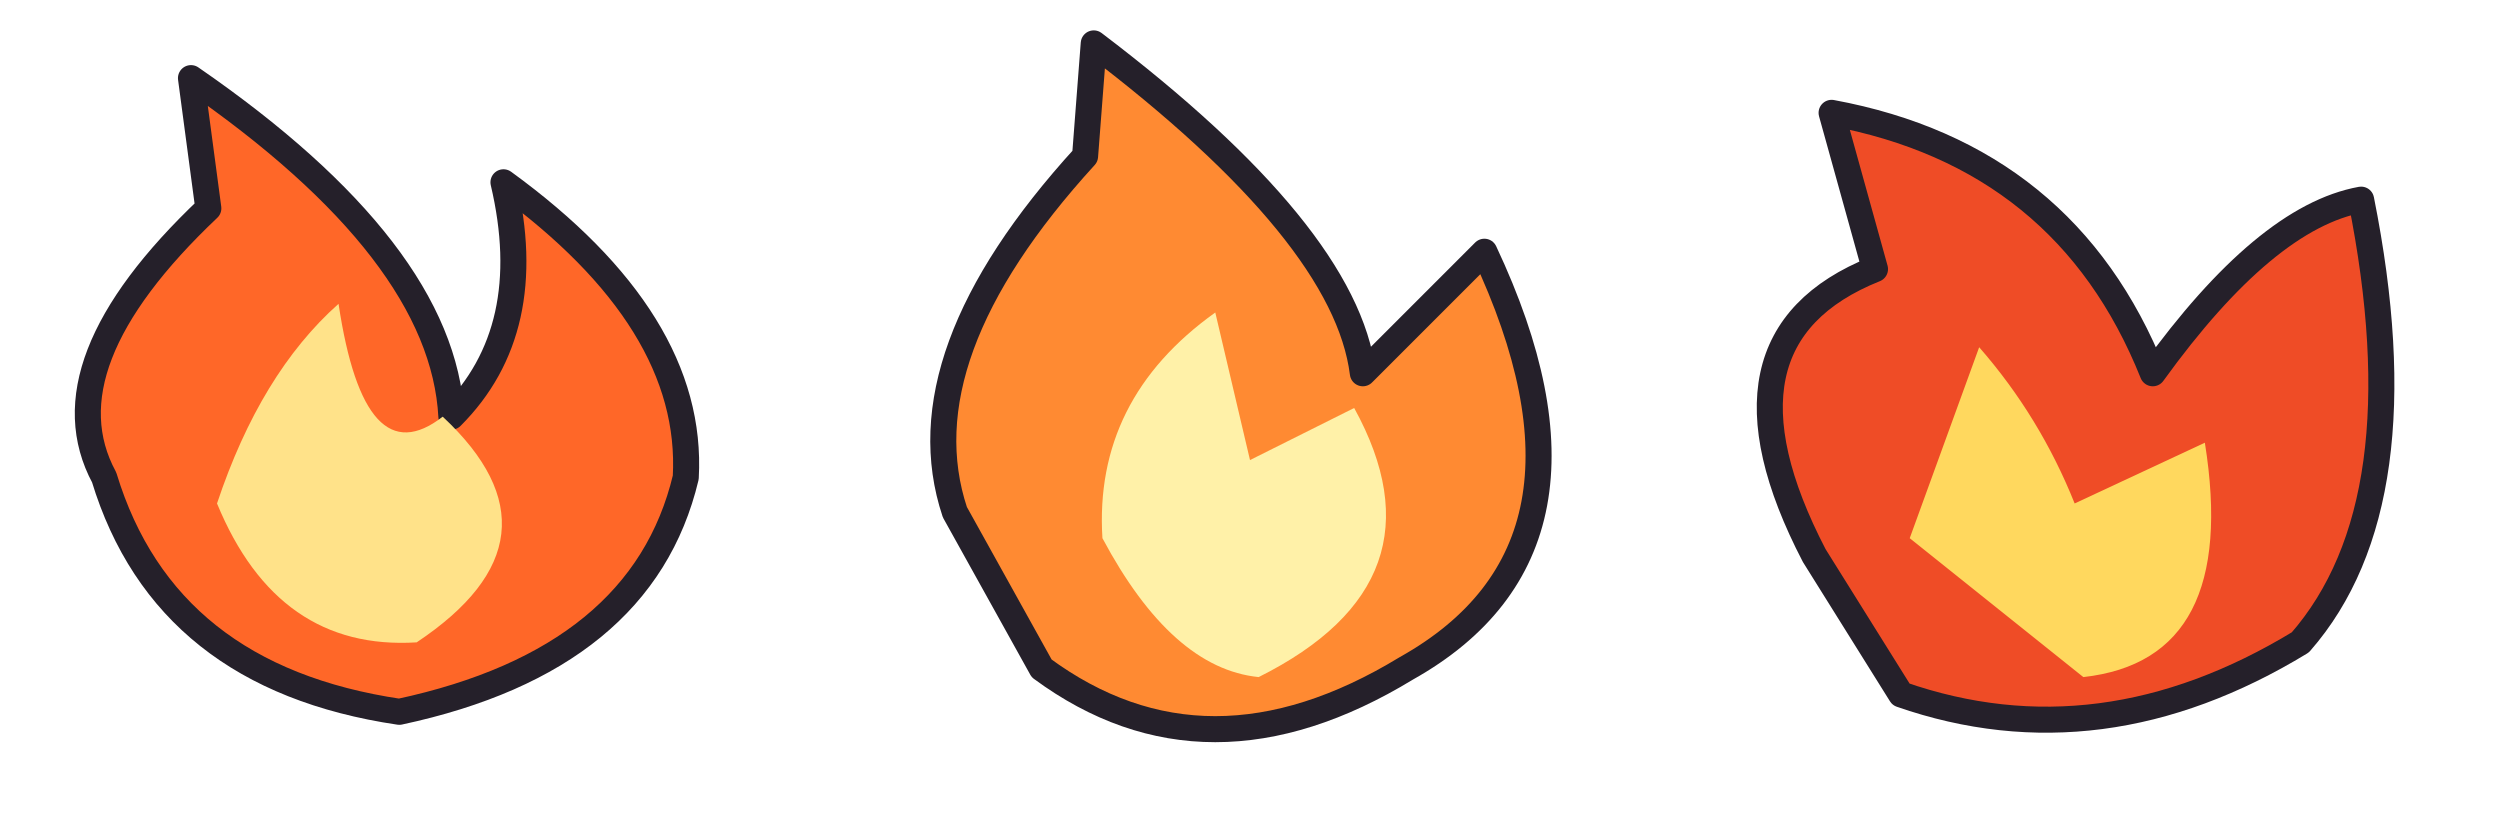
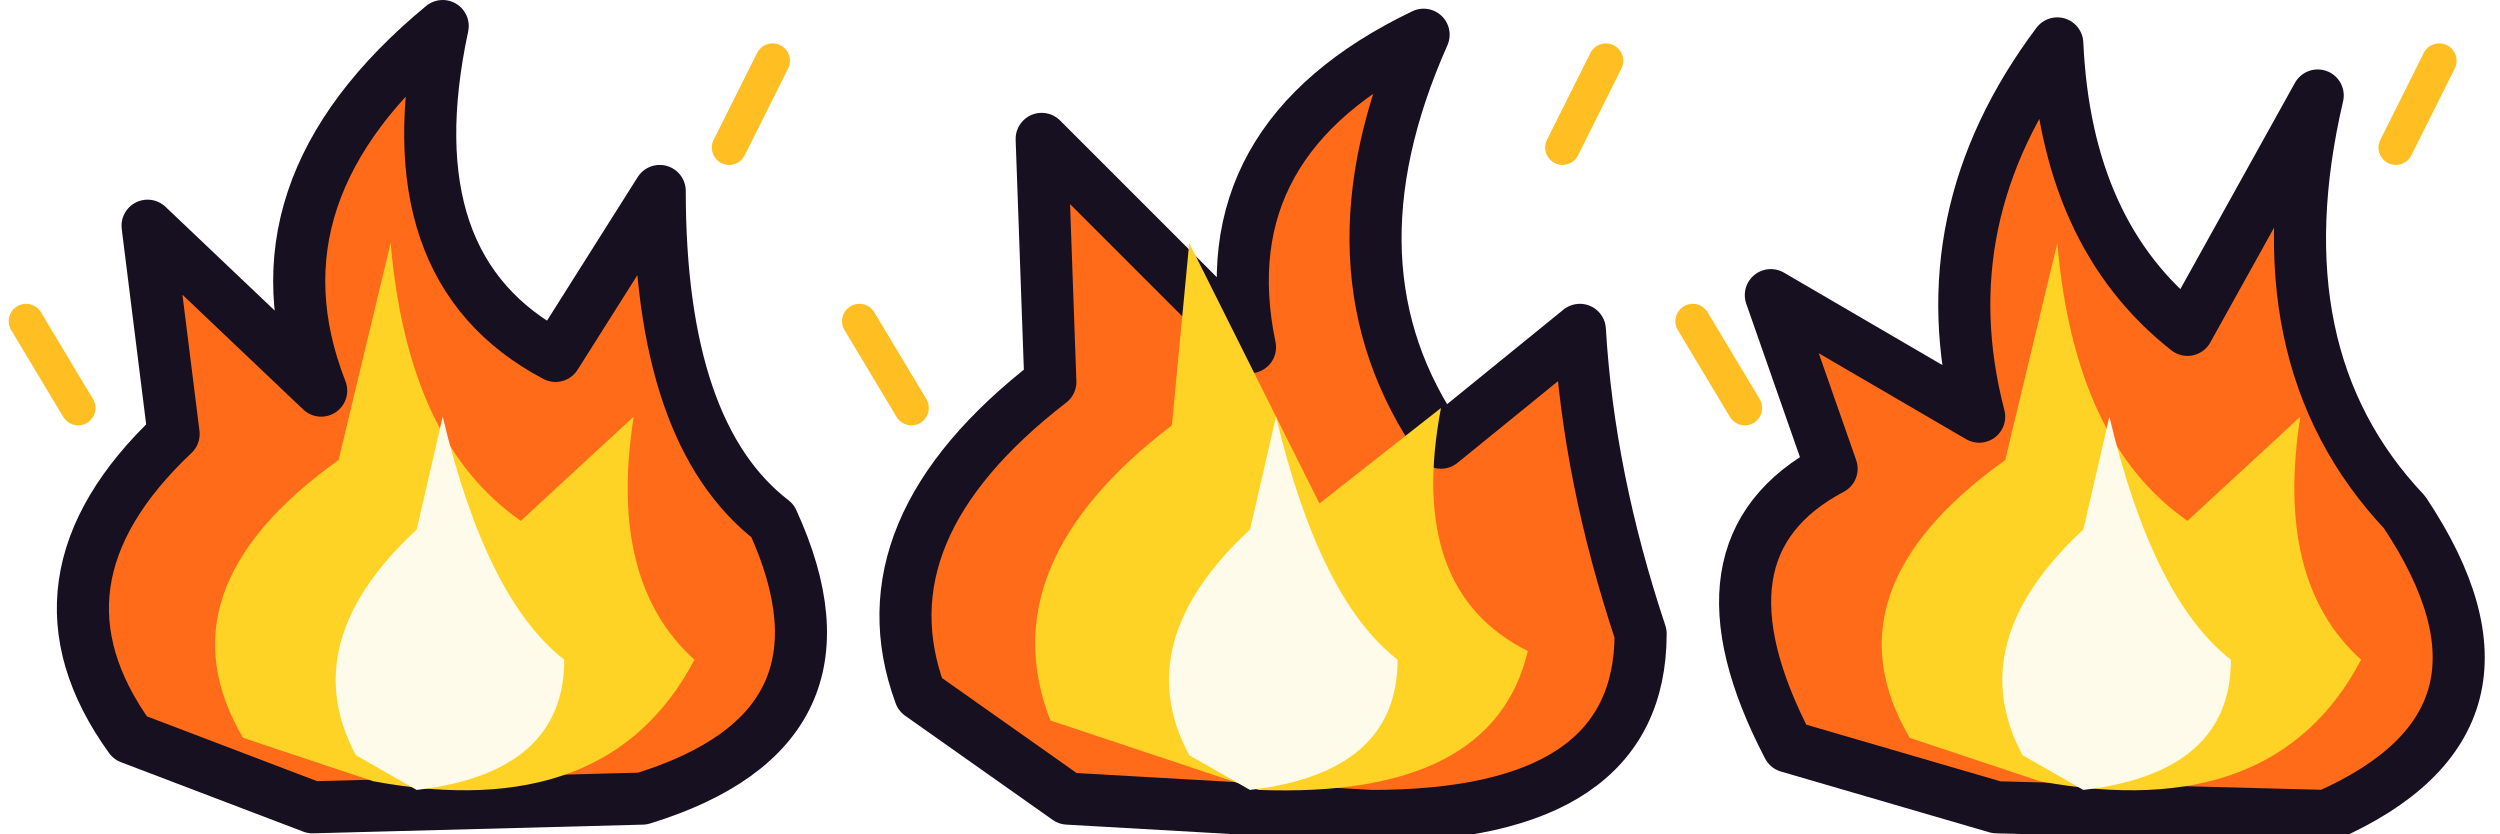
<svg xmlns="http://www.w3.org/2000/svg" width="288" height="96" viewBox="0 0 288 96">
-   <g transform="translate(0 0)" stroke="#25202a" stroke-width="3" stroke-linejoin="round">
-     <path d="M12 55 Q5 42 24 24 L22 9 Q51 29 52 48 Q62 38 58 21 Q80 37 79 55 Q74 76 46 82 Q19 78 12 55Z" fill="#ff6728" />
-     <path d="M25 58 Q30 43 39 35 Q42 55 51 48 Q66 62 48 74 Q32 75 25 58Z" fill="#ffe289" stroke="none" />
+   <g transform="translate(0 0)" stroke="#171020" stroke-width="7" stroke-linejoin="round" stroke-linecap="round">
+     <path d="M15 85 Q2 67 20 50 L17 26 37 45 Q28 22 51 3 Q45 31 64 41 L76 22 Q76 50 89 60 Q100 84 74 92 L36 93Z" fill="#ff6b19" stroke-width="6" />
+     <path d="M28 85 Q18 68 39 53 L45 28 Q47 51 60 60 L73 48 Q70 67 80 76 Q70 95 43 90Z" fill="#ffd326" stroke="none" />
+     <path d="M41 87 Q34 74 48 61 L51 48 Q56 69 65 76 Q65 89 48 91Z" fill="#fffbea" stroke="none" />
+     <path d="M9 47 3 37 M84 17 89 7" fill="none" stroke="#ffbe22" stroke-width="4" />
  </g>
-   <g transform="translate(96 0)" stroke="#25202a" stroke-width="3" stroke-linejoin="round">
-     <path d="M14 59 Q8 41 29 18 L30 5 Q59 27 61 43 L75 29 Q91 63 66 77 Q43 91 24 77Z" fill="#ff8a32" />
-     <path d="M31 62 Q30 46 44 36 L48 53 L60 47 Q71 67 49 78 Q39 77 31 62Z" fill="#fff1a8" stroke="none" />
+   <g transform="translate(96 0)" stroke="#171020" stroke-width="7" stroke-linejoin="round" stroke-linecap="round">
+     <path d="M10 80 Q3 61 25 44 L24 16 48 40 Q43 16 68 4 Q56 31 70 51 L86 38 Q87 55 93 73 Q93 94 62 94 L27 92Z" fill="#ff6b19" stroke-width="6" />
+     <path d="M25 83 Q18 65 39 49 L41 28 56 58 70 47 Q66 68 80 75 Q76 92 49 91Z" fill="#ffd326" stroke="none" />
+     <path d="M41 87 Q34 74 48 61 L51 48 Q56 69 65 76 Q65 89 48 91Z" fill="#fffbea" stroke="none" />
+     <path d="M9 47 3 37 M84 17 89 7" fill="none" stroke="#ffbe22" stroke-width="4" />
  </g>
-   <g transform="translate(192 0)" stroke="#25202a" stroke-width="3" stroke-linejoin="round">
-     <path d="M17 64 Q4 39 24 31 L19 13 Q46 18 56 43 Q69 25 80 23 Q87 58 73 74 Q50 88 27 80Z" fill="#ef4c26" />
-     <path d="M28 62 L36 40 Q43 48 47 58 L62 51 Q66 76 48 78Z" fill="#ffd85e" stroke="none" />
+   <g transform="translate(192 0)" stroke="#171020" stroke-width="7" stroke-linejoin="round" stroke-linecap="round">
+     <path d="M14 86 Q2 63 19 54 L12 34 36 48 Q30 25 45 5 Q46 27 60 38 L75 11 Q68 41 85 59 Q101 83 76 94 L38 93Z" fill="#ff6b19" stroke-width="6" />
+     <path d="M28 85 Q18 68 39 53 L45 28 Q47 51 60 60 L73 48 Q70 67 80 76 Q70 95 43 90Z" fill="#ffd326" stroke="none" />
+     <path d="M41 87 Q34 74 48 61 L51 48 Q56 69 65 76 Q65 89 48 91Z" fill="#fffbea" stroke="none" />
+     <path d="M9 47 3 37 M84 17 89 7" fill="none" stroke="#ffbe22" stroke-width="4" />
  </g>
</svg>
